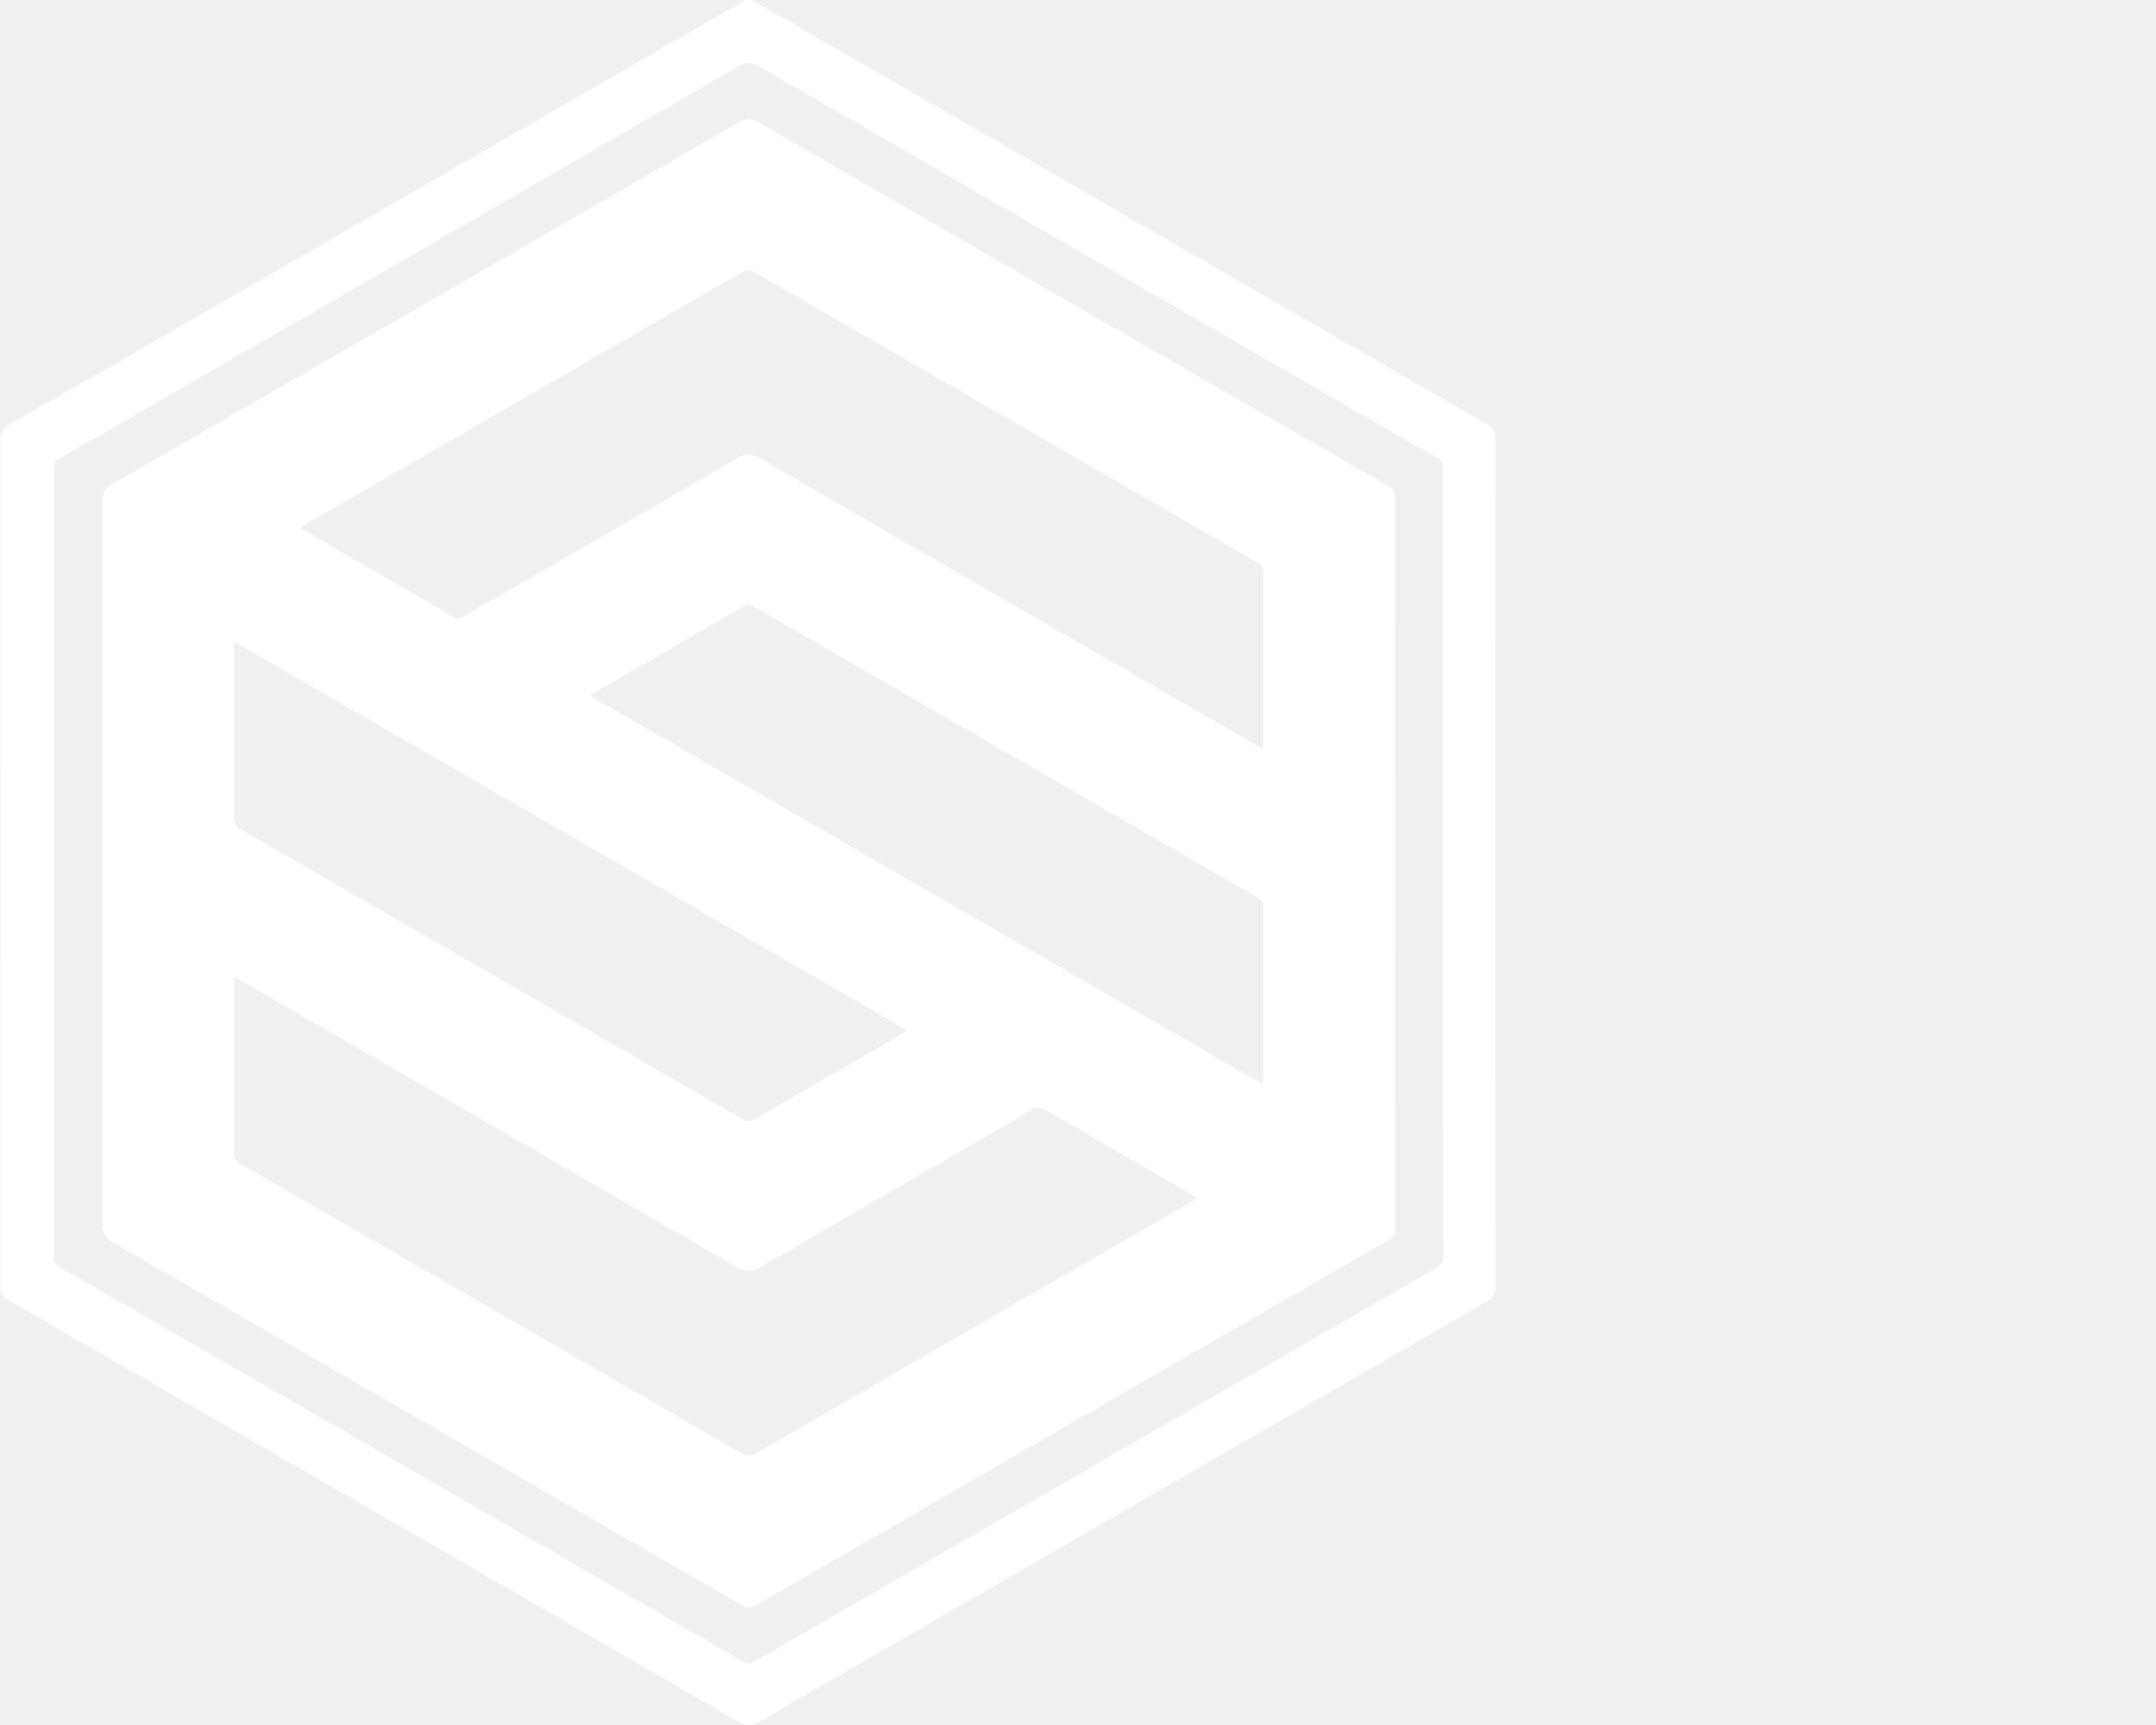
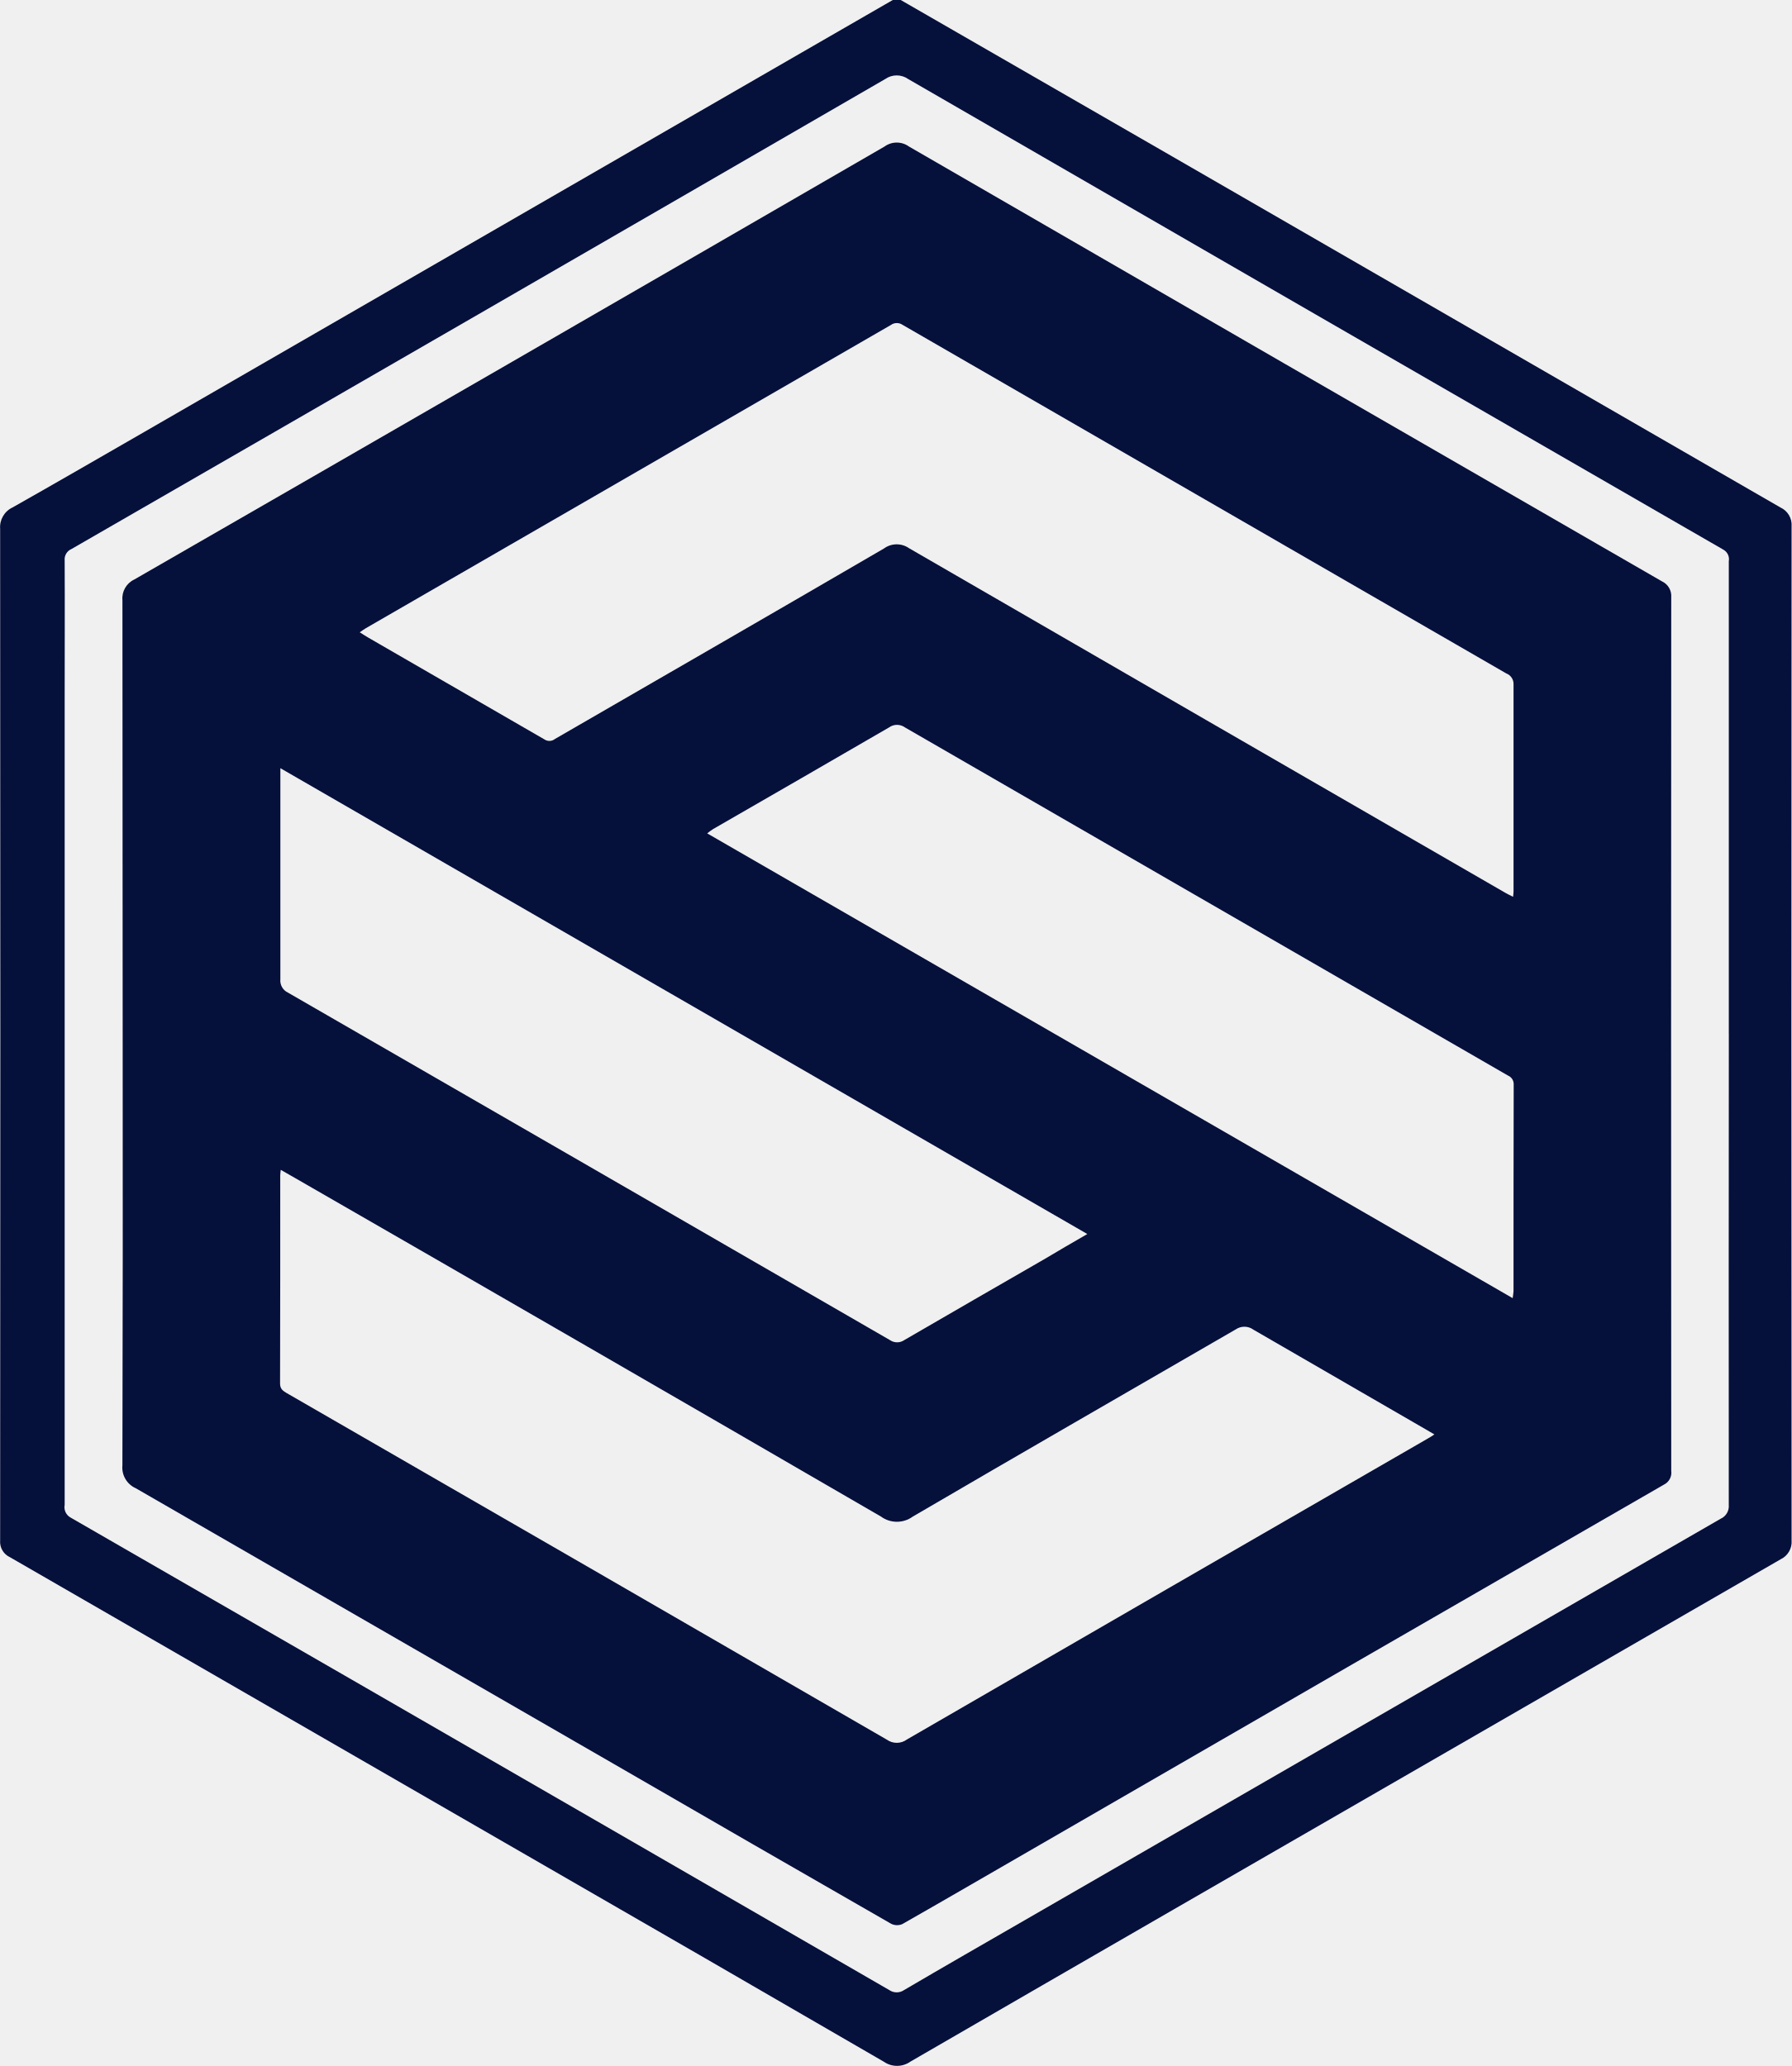
- <svg xmlns="http://www.w3.org/2000/svg" height="40" viewBox="0 0 50 40">
-   <g id="Grupo_3356" data-name="Grupo 3356" transform="translate(-598.273 -55)">
-     <g id="Grupo_3346" data-name="Grupo 3346" transform="translate(61.49)">
-       <g id="Grupo_3344" data-name="Grupo 3344" transform="translate(77 8)">
- 
-       </g>
-     </g>
-     <g id="Grupo_3189" data-name="Grupo 3189" transform="translate(3071 465)">
-       <path id="Trazado_8148" data-name="Trazado 8148" d="M95.612,95.247l5.262,3.032q5.883,3.4,11.767,6.793a.371.371,0,0,1,.216.368q-.008,9.814,0,19.628a.372.372,0,0,1-.213.369q-5.874,3.385-11.743,6.777-2.553,1.473-5.1,2.951a.447.447,0,0,1-.512,0q-3.463-2.01-6.933-4.008-4.989-2.88-9.979-5.758a.329.329,0,0,1-.193-.329q.008-9.79,0-19.583a.42.42,0,0,1,.241-.414c.818-.462,1.631-.932,2.446-1.4l13.178-7.607c.473-.275.947-.546,1.421-.82Zm16.03,20.015q0-4.576,0-9.15a.211.211,0,0,0-.1-.224q-7.891-4.55-15.779-9.111a.387.387,0,0,0-.446,0q-7.872,4.559-15.752,9.1a.217.217,0,0,0-.131.22c0,.9,0,1.8,0,2.7q0,7.792,0,15.581a.232.232,0,0,0,.117.246q5.456,3.143,10.909,6.293,2.468,1.425,4.935,2.854a.253.253,0,0,0,.29,0c.777-.456,1.557-.9,2.337-1.353q6.734-3.888,13.469-7.771a.267.267,0,0,0,.158-.268Q111.638,119.822,111.642,115.262Z" transform="translate(-2550.904 -505.247)" fill="#fff" fill-rule="evenodd" />
-       <path id="Trazado_8149" data-name="Trazado 8149" d="M81.794,116.7q0-4.19,0-8.38a.4.4,0,0,1,.231-.4q7.266-4.182,14.522-8.384a.4.4,0,0,1,.473,0q7.284,4.215,14.575,8.418a.313.313,0,0,1,.181.309q-.006,8.455,0,16.911a.257.257,0,0,1-.138.267q-6.043,3.482-12.083,6.975c-.888.511-1.774,1.029-2.665,1.536a.257.257,0,0,1-.216-.009q-2.682-1.539-5.357-3.088-4.63-2.673-9.262-5.343a.439.439,0,0,1-.259-.445Q81.8,120.88,81.794,116.7Zm25.392,7.77-.172-.1q-1.664-.962-3.328-1.927a.3.3,0,0,0-.344-.005c-2.083,1.208-4.171,2.408-6.25,3.623a.521.521,0,0,1-.616,0q-5.667-3.289-11.347-6.558l-.272-.155c0,.049-.01.078-.01.106,0,1.345,0,2.689,0,4.031,0,.1.049.139.123.183q5.813,3.351,11.623,6.713a.33.33,0,0,0,.389,0q5.038-2.917,10.08-5.825C107.1,124.527,107.133,124.5,107.186,124.467Zm1.523-10.409c0-.052.009-.078.009-.1q0-2.007,0-4.016a.217.217,0,0,0-.14-.206q-5.846-3.373-11.687-6.749a.2.2,0,0,0-.231,0L86.5,108.858c-.037.022-.071.048-.119.08.066.041.116.075.168.1q1.7.985,3.407,1.969a.173.173,0,0,0,.205-.008c2.123-1.229,4.249-2.452,6.368-3.687a.418.418,0,0,1,.486-.006q5.768,3.339,11.543,6.67C108.6,114,108.645,114.025,108.709,114.058Zm-8.241,6.53-15.621-9.02v.189c0,1.3,0,2.6,0,3.9a.26.26,0,0,0,.149.262q5.828,3.36,11.651,6.726a.244.244,0,0,0,.278,0c.9-.525,1.8-1.041,2.7-1.562Zm8.233,1.241a1.369,1.369,0,0,0,.016-.137c0-1.333,0-2.666,0-4a.179.179,0,0,0-.109-.175q-5.838-3.369-11.674-6.741a.262.262,0,0,0-.306,0q-1.7.987-3.407,1.968a1.262,1.262,0,0,0-.115.084Z" transform="translate(-2552.148 -506.695)" fill="#fff" fill-rule="evenodd" />
-     </g>
+ <svg xmlns="http://www.w3.org/2000/svg" width="60.4" height="69.666" viewBox="0 0 60.4 69.666">
+   <g id="Grupo_3189" data-name="Grupo 3189" transform="translate(2472.727 410)">
+     <path id="Trazado_8148" data-name="Trazado 8148" d="M108.543,95.247q4.584,2.643,9.164,5.281,10.246,5.916,20.494,11.831a.646.646,0,0,1,.376.641q-.014,17.092,0,34.185a.648.648,0,0,1-.371.643q-10.231,5.9-20.451,11.8-4.447,2.566-8.89,5.14a.778.778,0,0,1-.892,0q-6.031-3.5-12.074-6.98-8.689-5.015-17.38-10.028a.574.574,0,0,1-.337-.573q.014-17.051,0-34.107a.732.732,0,0,1,.419-.722c1.424-.805,2.841-1.624,4.259-2.441l22.951-13.248c.824-.478,1.65-.951,2.474-1.427Zm27.918,34.86q0-7.97,0-15.936a.368.368,0,0,0-.183-.389q-13.744-7.924-27.481-15.869a.675.675,0,0,0-.778,0q-13.71,7.941-27.434,15.848a.378.378,0,0,0-.228.384c.008,1.572,0,3.141,0,4.71q0,13.571,0,27.137a.4.4,0,0,0,.2.428q9.5,5.474,19,10.961,4.3,2.482,8.6,4.971a.44.44,0,0,0,.5,0c1.353-.794,2.712-1.574,4.07-2.357q11.728-6.771,23.458-13.535a.464.464,0,0,0,.275-.467Q136.455,138.048,136.462,130.107Z" transform="translate(-2550.904 -505.247)" fill="#05103b" fill-rule="evenodd" />
+     <path id="Trazado_8149" data-name="Trazado 8149" d="M81.8,129.486q0-7.3-.008-14.595a.7.7,0,0,1,.4-.7q12.655-7.283,25.293-14.6a.7.7,0,0,1,.823,0q12.685,7.341,25.384,14.661a.545.545,0,0,1,.315.539q-.01,14.725,0,29.453a.448.448,0,0,1-.241.465q-10.525,6.065-21.044,12.149c-1.547.891-3.09,1.792-4.642,2.675a.447.447,0,0,1-.376-.015q-4.671-2.681-9.33-5.378-8.064-4.656-16.132-9.306a.764.764,0,0,1-.451-.774Q81.81,136.771,81.8,129.486Zm44.223,13.533c-.122-.07-.21-.123-.3-.175q-2.9-1.675-5.8-3.356a.516.516,0,0,0-.6-.009c-3.628,2.1-7.265,4.193-10.885,6.31a.908.908,0,0,1-1.073,0q-9.869-5.728-19.762-11.421c-.15-.087-.3-.17-.474-.271-.008.085-.017.136-.017.184,0,2.342,0,4.683-.006,7.02,0,.177.086.242.215.319q10.125,5.836,20.242,11.692a.576.576,0,0,0,.678-.007q8.775-5.08,17.557-10.146C125.869,143.123,125.93,143.079,126.022,143.019Zm2.653-18.129c.008-.091.015-.136.015-.178q0-3.5,0-6.994a.378.378,0,0,0-.243-.359q-10.181-5.875-20.355-11.755a.343.343,0,0,0-.4.008Q98.848,110.723,90,115.832c-.065.038-.124.083-.208.139.115.072.2.13.292.182q2.968,1.716,5.933,3.429a.3.3,0,0,0,.357-.014c3.7-2.14,7.4-4.271,11.09-6.422a.727.727,0,0,1,.847-.01q10.046,5.815,20.1,11.618C128.488,124.8,128.563,124.833,128.674,124.89Zm-14.354,11.372c-9.083-5.244-18.121-10.462-27.206-15.709v.33c0,2.261,0,4.523,0,6.784a.452.452,0,0,0,.259.456q10.15,5.853,20.292,11.715a.424.424,0,0,0,.484,0c1.567-.914,3.138-1.813,4.707-2.72C113.326,136.838,113.8,136.563,114.321,136.262Zm14.339,2.162a2.388,2.388,0,0,0,.029-.239c0-2.321,0-4.643.006-6.966a.312.312,0,0,0-.191-.3q-10.167-5.868-20.333-11.741a.456.456,0,0,0-.533,0q-2.965,1.72-5.933,3.428a2.2,2.2,0,0,0-.2.146Z" transform="translate(-2550.391 -504.65)" fill="#05103b" fill-rule="evenodd" />
  </g>
</svg>
